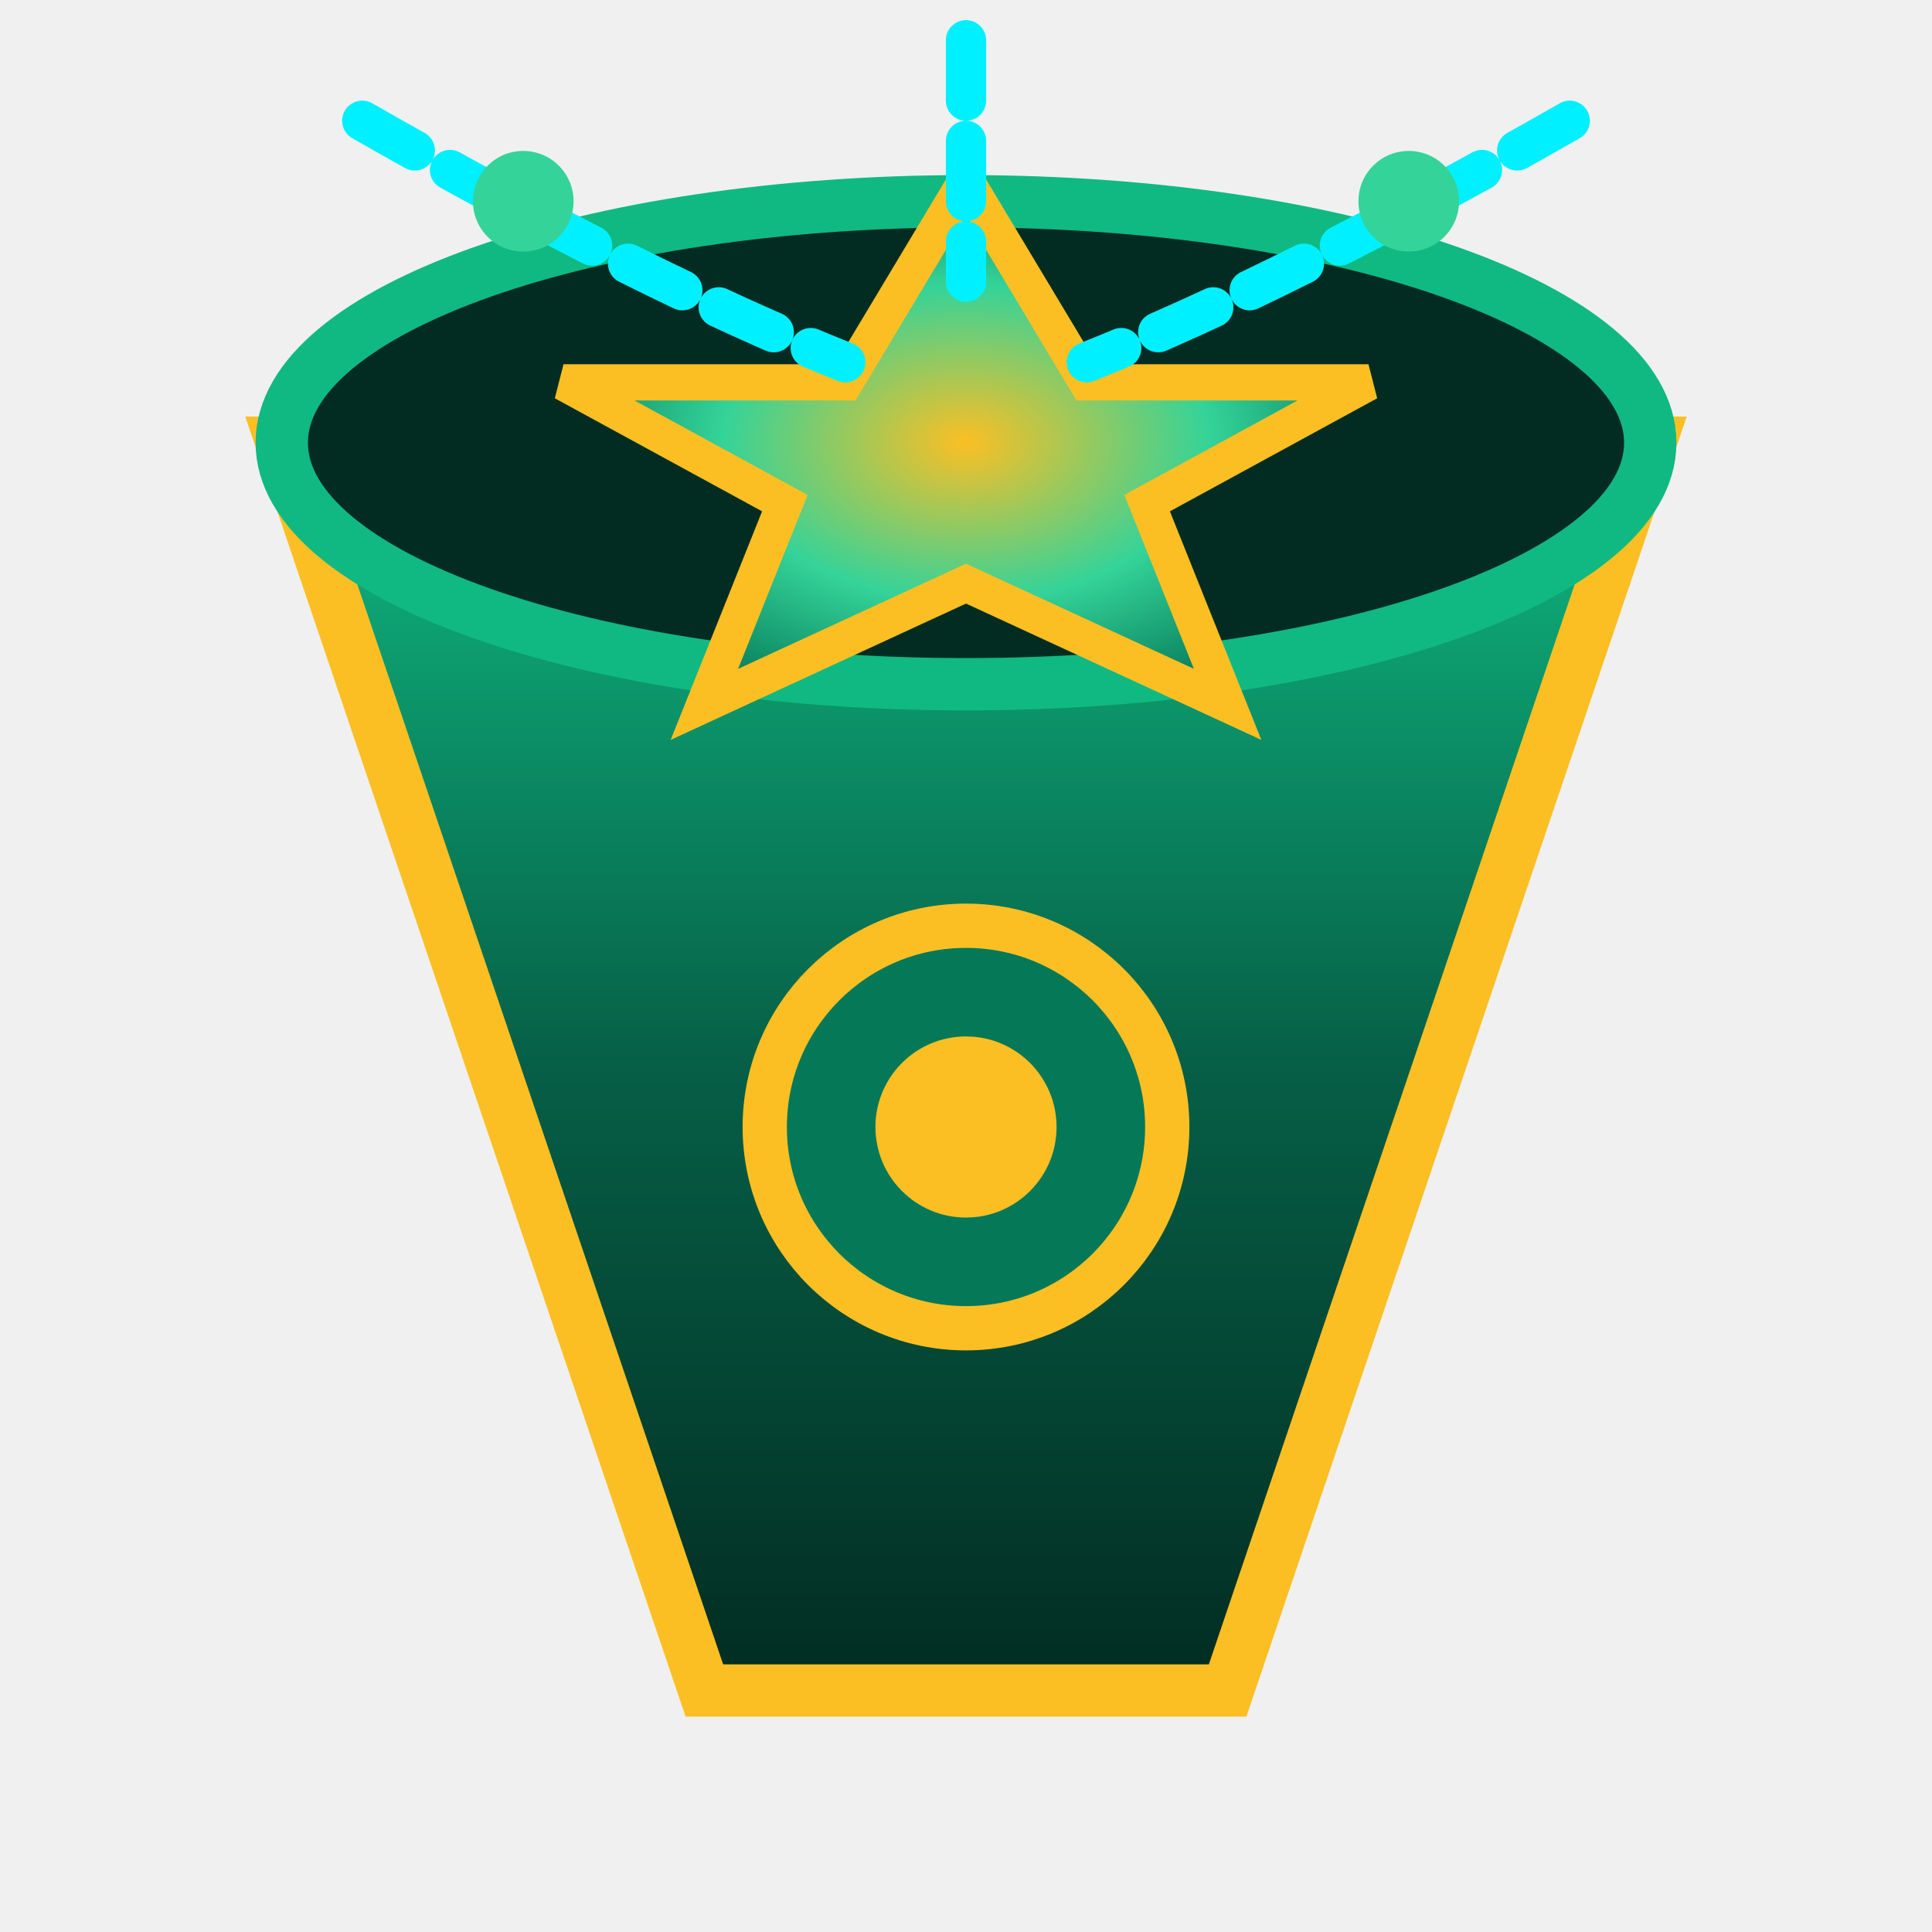
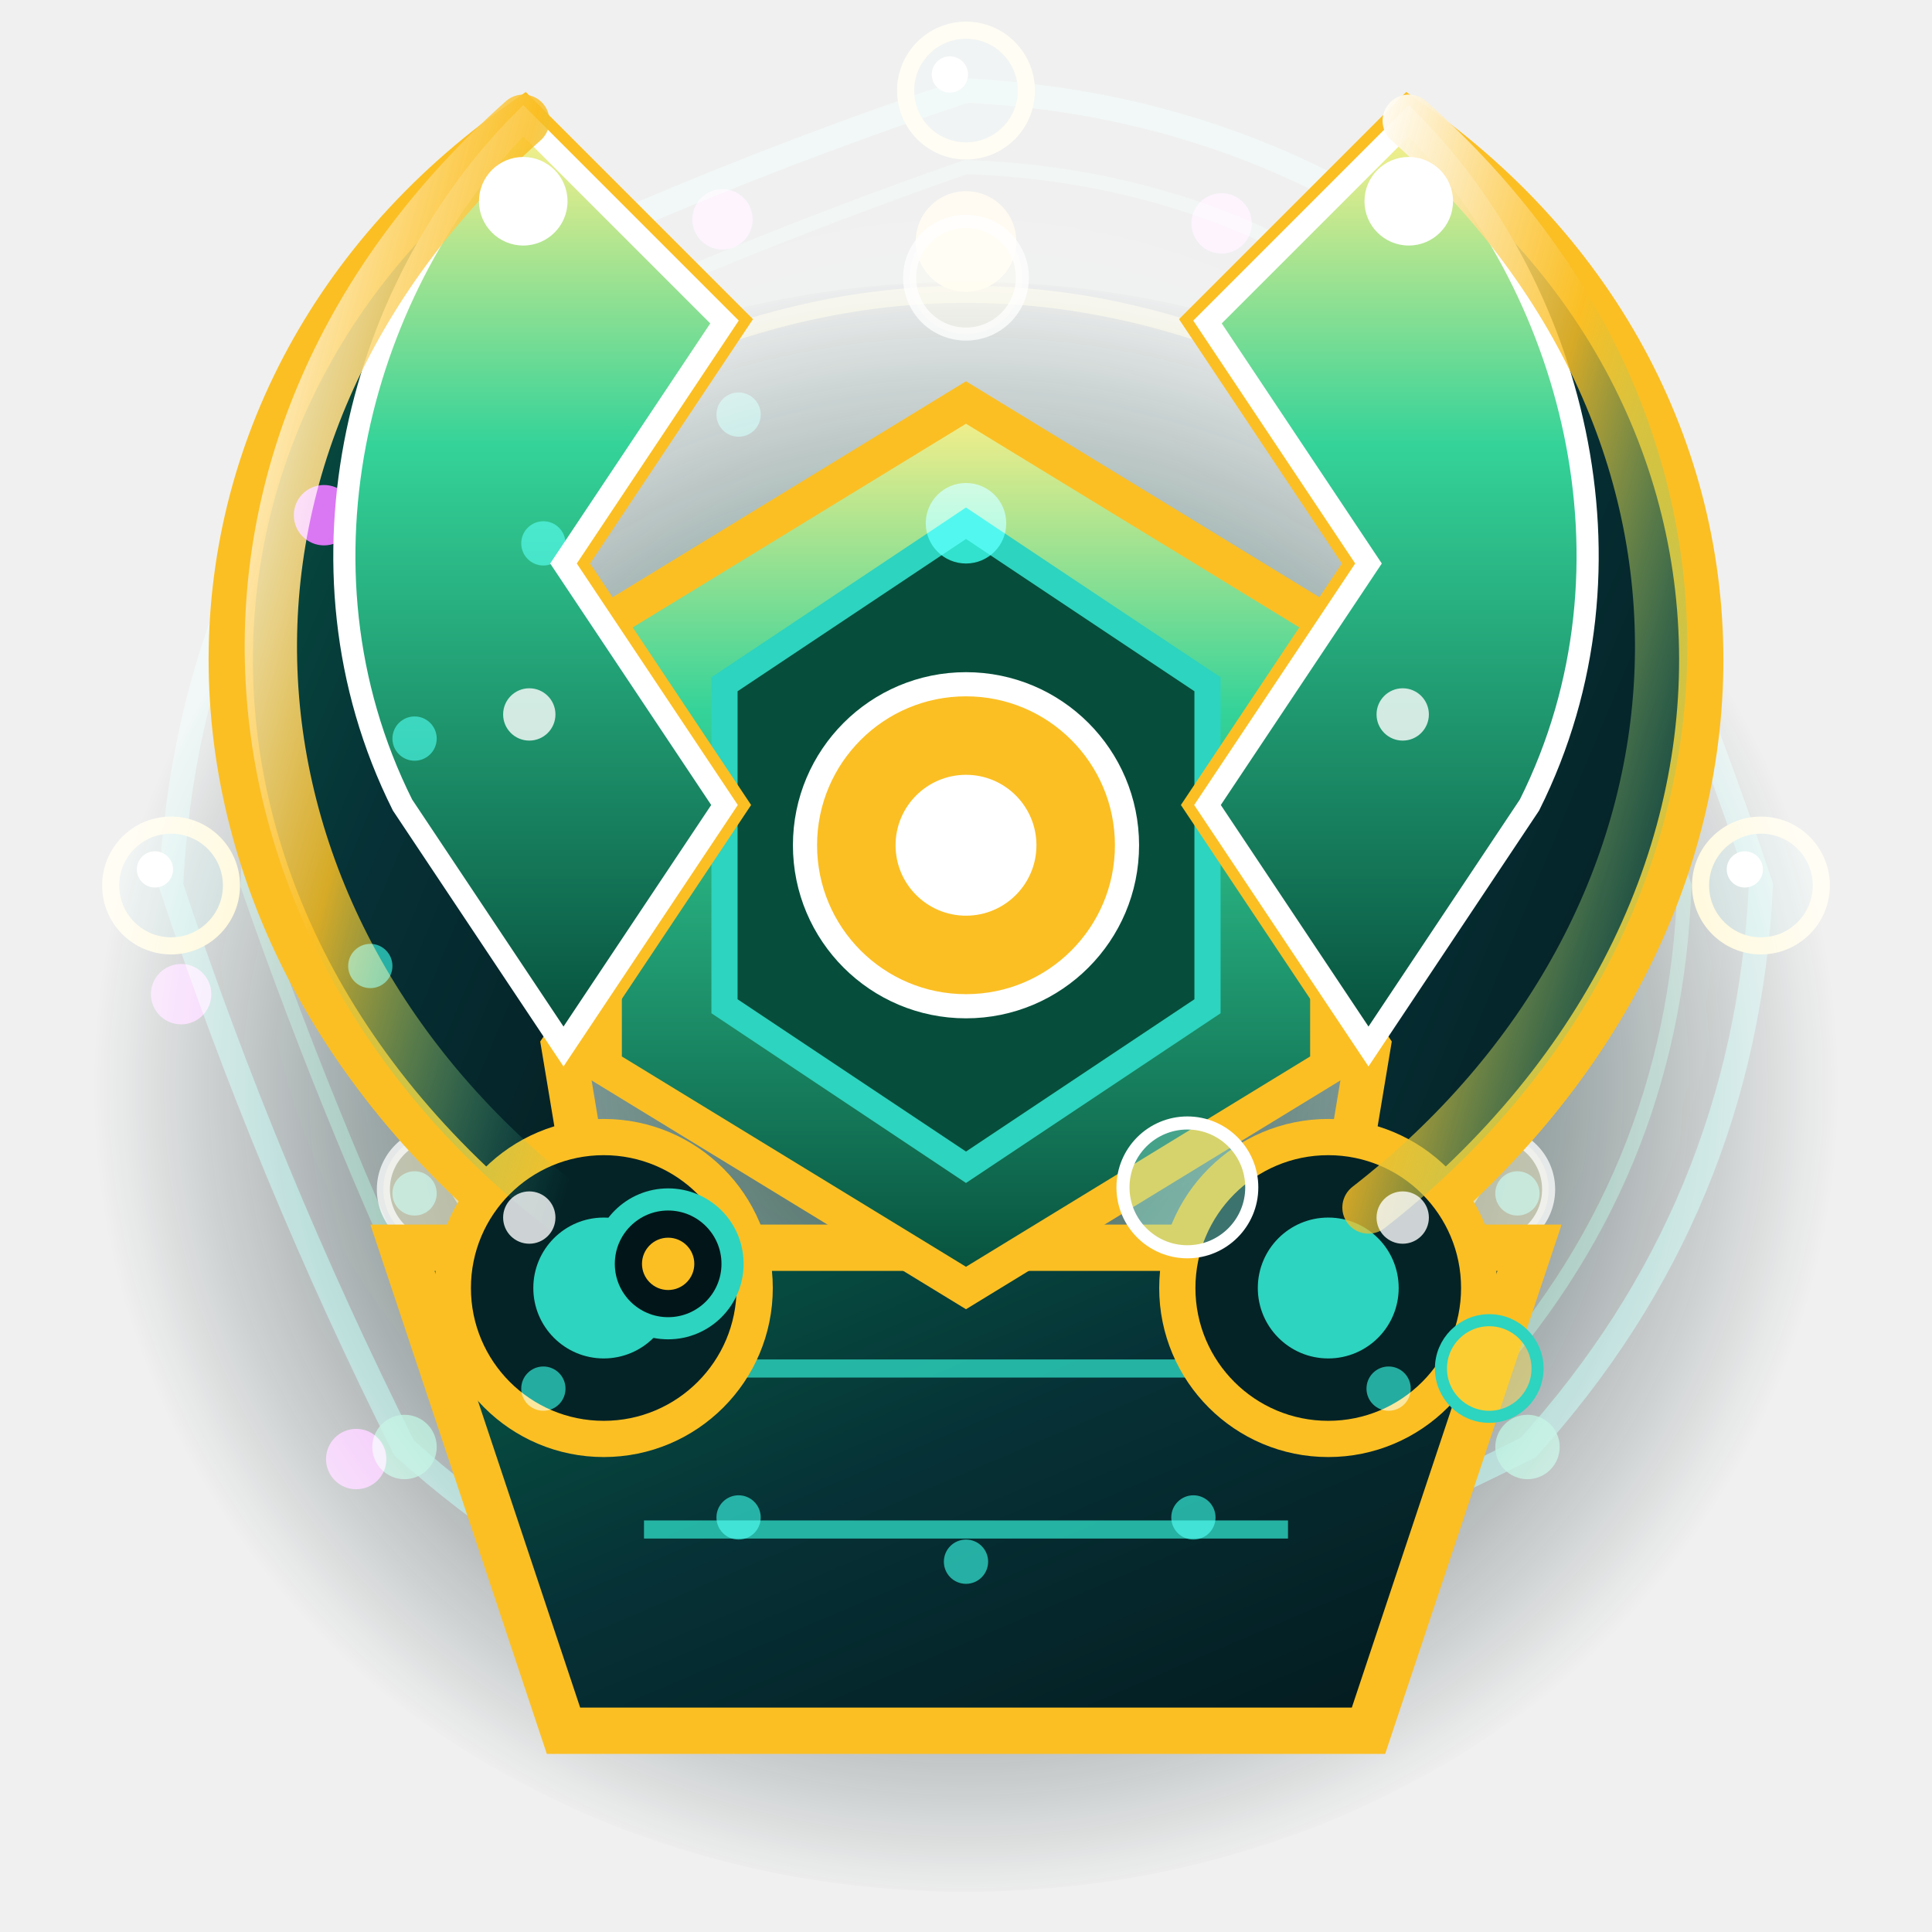
- <svg xmlns="http://www.w3.org/2000/svg" viewBox="0 0 96 96">
+ <svg xmlns="http://www.w3.org/2000/svg" viewBox="0 0 96 96" fill="none" data-rig-id="mouth-herb-lv3-rig" data-root-anchor="48,70" data-has-aura="true">
  <defs>
-     <linearGradient id="herb3Body" x1="0" y1="0" x2="0" y2="1">
-       <stop offset="0%" stop-color="#10b981" />
-       <stop offset="50%" stop-color="#065f46" />
-       <stop offset="100%" stop-color="#022c22" />
+     <radialGradient id="mh3-shadow" cx="50%" cy="50%" r="50%">
+       <stop offset="0%" stop-color="#021317" stop-opacity="0.78" />
+       <stop offset="68%" stop-color="#03181c" stop-opacity="0.35" />
+       <stop offset="100%" stop-color="#03181c" stop-opacity="0" />
+     </radialGradient>
+     <radialGradient id="mh3-aura" cx="50%" cy="50%" r="50%">
+       <stop offset="0%" stop-color="#fbbf24" stop-opacity="0.36" />
+       <stop offset="50%" stop-color="#10b981" stop-opacity="0.22" />
+       <stop offset="100%" stop-color="#03181c" stop-opacity="0" />
+     </radialGradient>
+     <linearGradient id="mh3-chitin" x1="0%" y1="0%" x2="100%" y2="100%">
+       <stop offset="0%" stop-color="#065f46" />
+       <stop offset="45%" stop-color="#063136" />
+       <stop offset="100%" stop-color="#03181c" />
    </linearGradient>
-     <radialGradient id="herb3Disc" cx="50%" cy="50%" r="55%">
-       <stop offset="0%" stop-color="#fbbf24" />
-       <stop offset="55%" stop-color="#34d399" />
-       <stop offset="100%" stop-color="#047857" />
+     <linearGradient id="mh3-crystal" x1="0%" y1="0%" x2="0%" y2="100%">
+       <stop offset="0%" stop-color="#fef08a" />
+       <stop offset="35%" stop-color="#34d399" />
+       <stop offset="100%" stop-color="#064e3b" />
+     </linearGradient>
+     <linearGradient id="mh3-rim" x1="0%" y1="0%" x2="100%" y2="100%">
+       <stop offset="0%" stop-color="#ffffff" stop-opacity="0.98" />
+       <stop offset="45%" stop-color="#fbbf24" stop-opacity="0.85" />
+       <stop offset="100%" stop-color="#2dd4bf" stop-opacity="0" />
+     </linearGradient>
+     <radialGradient id="confocal-halo" cx="50%" cy="50%" r="50%">
+       <stop offset="0%" stop-color="#2dd4bf" stop-opacity="0" />
+       <stop offset="68%" stop-color="#2dd4bf" stop-opacity="0.16" />
+       <stop offset="86%" stop-color="#a855f7" stop-opacity="0.32" />
+       <stop offset="100%" stop-color="#03181c" stop-opacity="0" />
    </radialGradient>
  </defs>
-   <g id="layer-base">
-     <path d="M14 22 L82 22 L61 84 L35 84 Z" fill="url(#herb3Body)" stroke="#fbbf24" stroke-width="2.6" />
-     <ellipse cx="48" cy="22" rx="34" ry="12" fill="#022c22" stroke="#10b981" stroke-width="2.6" />
+   <g id="part-shadow-cast" data-pivot="48,54" data-parent="root" data-z-index="1" data-blend="multiply" style="mix-blend-mode: multiply">
+     <ellipse cx="48" cy="54" rx="44" ry="40" fill="url(#mh3-shadow)" />
  </g>
-   <g id="layer-material">
-     <polygon points="48,9 54,19 68,19 57,25 61,35 48,29 35,35 39,25 28,19 42,19" fill="url(#herb3Disc)" stroke="#fbbf24" stroke-width="1.8" />
-     <circle cx="48" cy="56" r="10" fill="#047857" stroke="#fbbf24" stroke-width="2.2" />
-     <circle cx="48" cy="56" r="4.5" fill="#fbbf24" />
+   <g id="part-aura-ring-outer" data-pivot="48,44" data-parent="root" data-z-index="4" data-blend="screen" data-motion="spin-cw" style="mix-blend-mode: screen">
+     <circle cx="48" cy="44" r="42" fill="url(#mh3-aura)" />
+     <path fill="none" stroke="#2dd4bf" stroke-width="1.2" stroke-opacity="0.65" d="M87.5,44 Q86.71,60.03 75.93,71.93 Q62.38,78.72 48,83.5 Q31.97,82.71 20.07,71.93 Q13.28,58.38 8.5,44 Q9.29,27.97 20.07,16.07 Q33.62,9.28 48,4.5 Q64.03,5.29 75.93,16.07 Q82.72,29.62 87.5,44 Z" stroke-linecap="round" stroke-linejoin="round" />
+     <path fill="none" stroke="#34d399" stroke-width="0.7" stroke-opacity="0.5" d="M83.7,44 Q83.2,58.58 73.24,69.24 Q60.93,75.21 48,79.7 Q33.42,79.2 22.76,69.24 Q16.79,56.93 12.3,44 Q12.8,29.42 22.76,18.76 Q35.07,12.79 48,8.3 Q62.58,8.8 73.24,18.76 Q79.21,31.07 83.7,44 Z" stroke-linecap="round" stroke-linejoin="round" />
+     <circle cx="87.5" cy="44" r="3.0" fill="#2dd4bf" fill-opacity="0.35" stroke="#fde047" stroke-width="0.85" />
+     <circle cx="86.7" cy="43.2" r="0.9" fill="#ffffff" />
+     <circle cx="75.9" cy="71.9" r="1.6" fill="#34d399" fill-opacity="0.8" />
+     <circle cx="48" cy="83.5" r="3.0" fill="#2dd4bf" fill-opacity="0.35" stroke="#fde047" stroke-width="0.85" />
+     <circle cx="47.2" cy="82.7" r="0.9" fill="#ffffff" />
+     <circle cx="20.1" cy="71.9" r="1.6" fill="#34d399" fill-opacity="0.8" />
+     <circle cx="8.5" cy="44" r="3.0" fill="#2dd4bf" fill-opacity="0.35" stroke="#fde047" stroke-width="0.85" />
+     <circle cx="7.7" cy="43.2" r="0.9" fill="#ffffff" />
+     <circle cx="20.1" cy="16.1" r="1.6" fill="#34d399" fill-opacity="0.8" />
+     <circle cx="48" cy="4.5" r="3.0" fill="#2dd4bf" fill-opacity="0.35" stroke="#fde047" stroke-width="0.85" />
+     <circle cx="47.2" cy="3.7" r="0.9" fill="#ffffff" />
+     <circle cx="75.9" cy="16.1" r="1.6" fill="#34d399" fill-opacity="0.8" />
  </g>
-   <g id="layer-glow">
-     <path d="M18 6 Q32 14 42 18 M78 6 Q64 14 54 18 M48 2 L48 14" fill="none" stroke="#00f0ff" stroke-width="2" stroke-dasharray="3 2" stroke-linecap="round" />
-     <circle cx="26" cy="10" r="2.5" fill="#34d399" />
-     <circle cx="70" cy="10" r="2.5" fill="#34d399" />
+   <g id="part-aura-ring-inner" data-pivot="48,44" data-parent="root" data-z-index="5" data-blend="screen" data-motion="spin-ccw" style="mix-blend-mode: screen">
+     <path fill="none" stroke="#fde047" stroke-width="0.85" stroke-opacity="0.62" d="M78.2,44 Q76.23,60.3 63.1,70.15 Q48,72.28 32.9,70.15 Q19.77,60.3 17.8,44 Q23.51,29.86 32.9,17.85 Q48,11.4 63.1,17.85 Q72.49,29.86 78.2,44 Z" stroke-linecap="round" stroke-linejoin="round" />
+     <circle cx="78.2" cy="44" r="2.1" fill="#34d399" fill-opacity="0.45" stroke="#ffffff" stroke-width="0.6" />
+     <circle cx="63.1" cy="70.2" r="2.1" fill="#34d399" fill-opacity="0.45" stroke="#ffffff" stroke-width="0.6" />
+     <circle cx="32.9" cy="70.2" r="2.1" fill="#34d399" fill-opacity="0.45" stroke="#ffffff" stroke-width="0.6" />
+     <circle cx="17.8" cy="44" r="2.1" fill="#34d399" fill-opacity="0.45" stroke="#ffffff" stroke-width="0.6" />
+     <circle cx="32.9" cy="17.8" r="2.1" fill="#34d399" fill-opacity="0.45" stroke="#ffffff" stroke-width="0.6" />
+     <circle cx="63.1" cy="17.8" r="2.1" fill="#34d399" fill-opacity="0.45" stroke="#ffffff" stroke-width="0.6" />
+     <circle cx="74.15" cy="59.1" r="2.8" fill="#fde047" fill-opacity="0.38" stroke="#ffffff" stroke-width="0.65" stroke-opacity="0.75" />
+     <circle cx="21.85" cy="59.1" r="2.8" fill="#fde047" fill-opacity="0.38" stroke="#ffffff" stroke-width="0.65" stroke-opacity="0.75" />
+     <circle cx="48" cy="13.8" r="2.8" fill="#fde047" fill-opacity="0.38" stroke="#ffffff" stroke-width="0.65" stroke-opacity="0.75" />
+   </g>
+   <g id="part-pharynx-base" data-pivot="48,70" data-parent="root" data-z-index="10" data-blend="normal">
+     <polygon points="20,62 76,62 68,86 28,86" fill="url(#mh3-chitin)" stroke="#fbbf24" stroke-width="2.3" />
+     <path d="M28 68 L68 68 M32 76 L64 76" stroke="#2dd4bf" stroke-width="0.9" stroke-opacity="0.8" />
+   </g>
+   <g id="part-lv3-crown-1" data-pivot="48,48" data-parent="root" data-z-index="19" data-blend="normal">
+     <circle cx="48" cy="48" r="4.5" fill="#fbbf24" stroke="#ffffff" stroke-width="0.85" />
+   </g>
+   <g id="part-inner-tongue" data-pivot="48,42" data-parent="part-pharynx-base" data-z-index="20" data-blend="normal" data-motion="spin-cw">
+     <polygon points="48,20 66,31 66,53 48,64 30,53 30,31" fill="url(#mh3-crystal)" stroke="#fbbf24" stroke-width="1.8" />
+     <polygon points="48,26 60,34 60,50 48,58 36,50 36,34" fill="#064e3b" stroke="#2dd4bf" stroke-width="1.3" />
+     <circle cx="48" cy="42" r="8" fill="#fbbf24" stroke="#ffffff" stroke-width="1.2" />
+     <circle cx="48" cy="42" r="3.5" fill="#ffffff" />
+   </g>
+   <g id="part-mandible-right" data-pivot="66,64" data-parent="part-pharynx-base" data-z-index="30" data-blend="normal" data-motion="rotate-sym-right">
+     <path d="M66 64 C90 48 90 20 70 6 L60 16 L68 28 L60 40 L68 52 Z" fill="url(#mh3-chitin)" stroke="#fbbf24" stroke-width="2.2" />
+     <path d="M70 6 L60 16 L68 28 L60 40 L68 52 L76 40 C82 28 78 14 70 6 Z" fill="url(#mh3-crystal)" stroke="#ffffff" stroke-width="1.1" />
+     <circle cx="66" cy="64" r="7.5" fill="#042326" stroke="#fbbf24" stroke-width="1.8" />
+     <circle cx="66" cy="64" r="3.5" fill="#2dd4bf" />
+     <circle cx="59" cy="59" r="3.2" fill="#99f6e4" fill-opacity="0.38" stroke="#ffffff" stroke-width="0.65" />
+     <circle cx="74" cy="68" r="2.4" fill="#fde047" fill-opacity="0.42" stroke="#2dd4bf" stroke-width="0.6" />
+   </g>
+   <g id="part-mandible-left" data-pivot="30,64" data-parent="part-pharynx-base" data-z-index="30" data-blend="normal" data-motion="rotate-sym-left">
+     <path d="M30 64 C6 48 6 20 26 6 L36 16 L28 28 L36 40 L28 52 Z" fill="url(#mh3-chitin)" stroke="#fbbf24" stroke-width="2.2" />
+     <path d="M26 6 L36 16 L28 28 L36 40 L28 52 L20 40 C14 28 18 14 26 6 Z" fill="url(#mh3-crystal)" stroke="#ffffff" stroke-width="1.1" />
+     <circle cx="30" cy="64" r="7.5" fill="#042326" stroke="#fbbf24" stroke-width="1.8" />
+     <circle cx="30" cy="64" r="3.5" fill="#2dd4bf" />
+   </g>
+   <g id="part-lv3-synapse-node-1" data-pivot="33.2,62.8" data-parent="root" data-z-index="44" data-blend="normal">
+     <circle cx="33.2" cy="62.8" r="3.2" fill="#021619" stroke="#2dd4bf" stroke-width="1.1" />
+     <circle cx="33.2" cy="62.8" r="1.3" fill="#fbbf24" />
+   </g>
+   <g id="part-light-rim-left" data-pivot="30,64" data-parent="part-mandible-left" data-z-index="45" data-blend="plus-lighter" style="mix-blend-mode: plus-lighter">
+     <path d="M26 6 C8 22 10 46 28 60" stroke="url(#mh3-rim)" stroke-width="2.6" stroke-linecap="round" />
+   </g>
+   <g id="part-light-rim-right" data-pivot="66,64" data-parent="part-mandible-right" data-z-index="45" data-blend="plus-lighter" style="mix-blend-mode: plus-lighter">
+     <path d="M70 6 C88 22 86 46 68 60" stroke="url(#mh3-rim)" stroke-width="2.6" stroke-linecap="round" />
+   </g>
+   <g id="part-aura-corona-top" data-pivot="48,44" data-parent="root" data-z-index="65" data-blend="screen" data-motion="pulse-breathe" style="mix-blend-mode: screen">
+     <circle cx="26" cy="10" r="2.2" fill="#ffffff" />
+     <circle cx="70" cy="10" r="2.2" fill="#ffffff" />
+     <circle cx="48" cy="12" r="2.5" fill="#fbbf24" />
+     <circle cx="48" cy="26" r="2.0" fill="#2dd4bf" />
+     <circle cx="69.7" cy="60.5" r="1.3" fill="#ffffff" fill-opacity="0.8" />
+     <circle cx="26.3" cy="60.5" r="1.3" fill="#ffffff" fill-opacity="0.8" />
+     <circle cx="26.3" cy="35.5" r="1.3" fill="#ffffff" fill-opacity="0.8" />
+     <circle cx="69.7" cy="35.5" r="1.3" fill="#ffffff" fill-opacity="0.8" />
+     <circle cx="17.7" cy="72.5" r="1.5" fill="#d946ef" />
+     <circle cx="9" cy="49.4" r="1.5" fill="#d946ef" />
+     <circle cx="16.1" cy="25.6" r="1.5" fill="#d946ef" />
+     <circle cx="35.9" cy="10.9" r="1.5" fill="#d946ef" />
+     <circle cx="60.7" cy="11.1" r="1.5" fill="#d946ef" />
+     <circle cx="75.4" cy="59.3" r="1.1" fill="#2dd4bf" opacity="0.75" />
+     <circle cx="69" cy="69" r="1.1" fill="#2dd4bf" opacity="0.75" />
+     <circle cx="59.3" cy="75.4" r="1.1" fill="#2dd4bf" opacity="0.75" />
+     <circle cx="48" cy="77.6" r="1.1" fill="#2dd4bf" opacity="0.75" />
+     <circle cx="36.7" cy="75.4" r="1.1" fill="#2dd4bf" opacity="0.75" />
+     <circle cx="27" cy="69" r="1.1" fill="#2dd4bf" opacity="0.75" />
+     <circle cx="20.6" cy="59.3" r="1.1" fill="#2dd4bf" opacity="0.75" />
+     <circle cx="18.4" cy="48" r="1.1" fill="#2dd4bf" opacity="0.75" />
+     <circle cx="20.6" cy="36.7" r="1.1" fill="#2dd4bf" opacity="0.75" />
+     <circle cx="27" cy="27" r="1.1" fill="#2dd4bf" opacity="0.75" />
+     <circle cx="36.7" cy="20.6" r="1.1" fill="#2dd4bf" opacity="0.75" />
  </g>
</svg>
